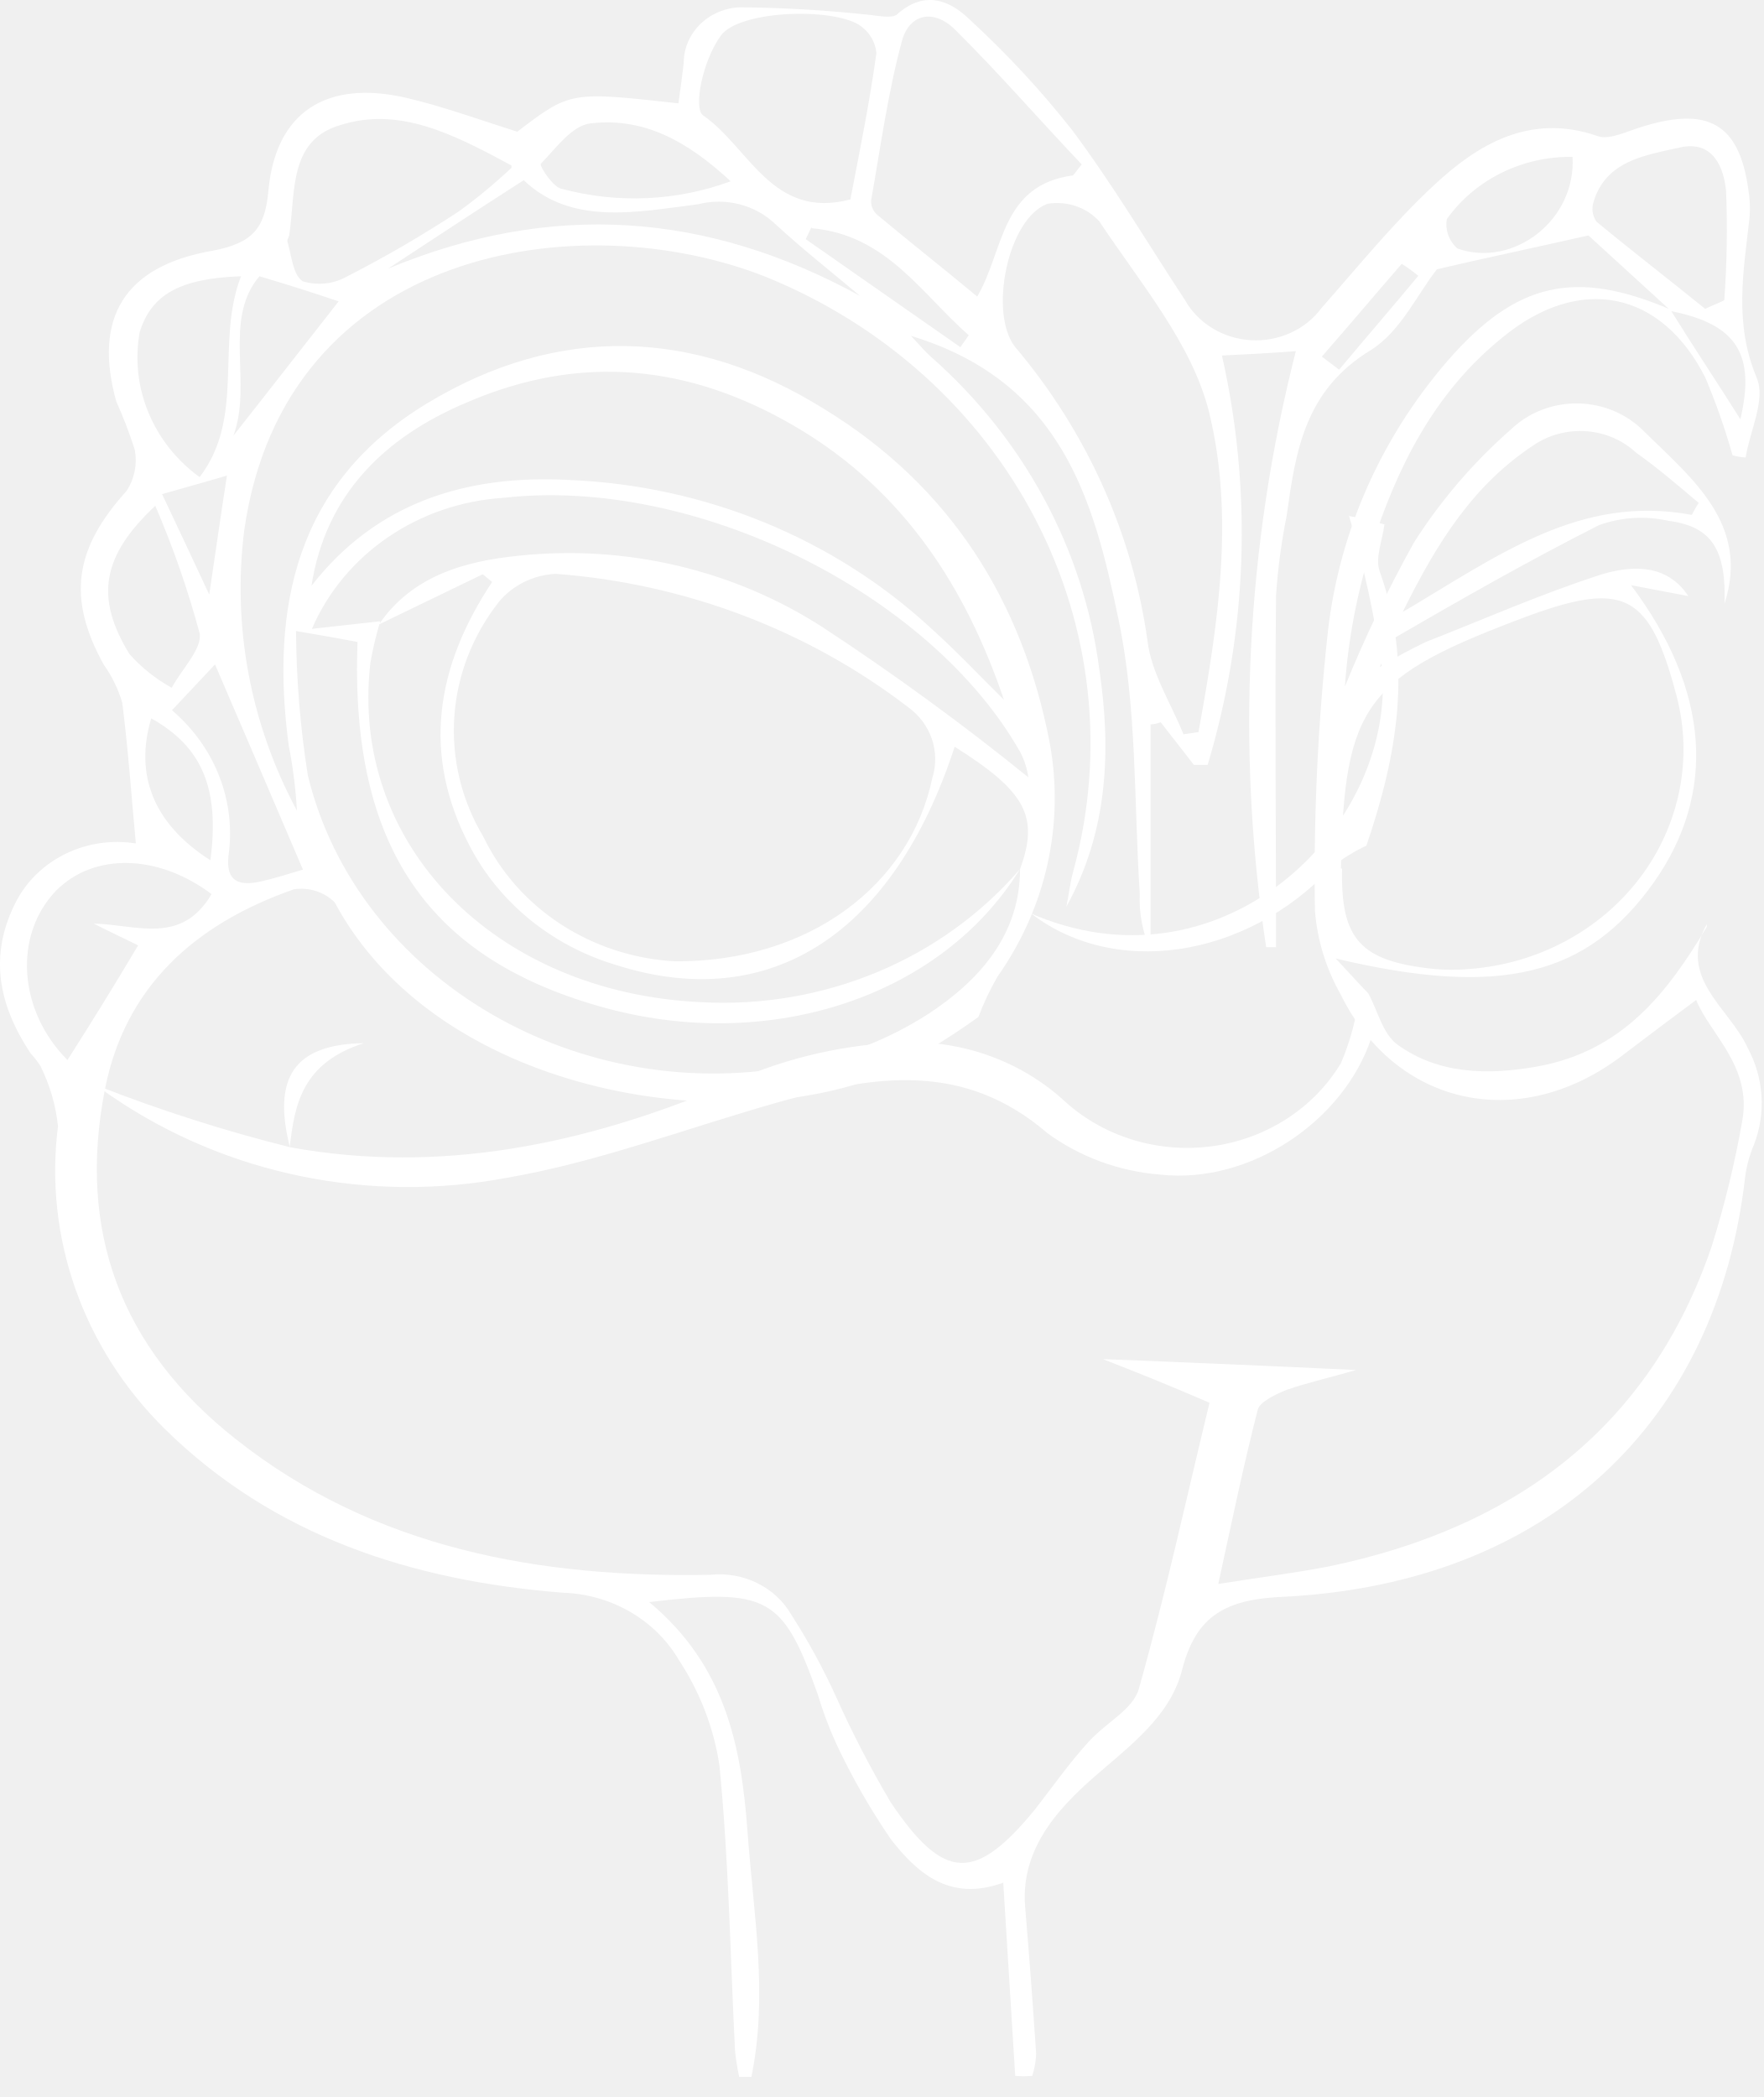
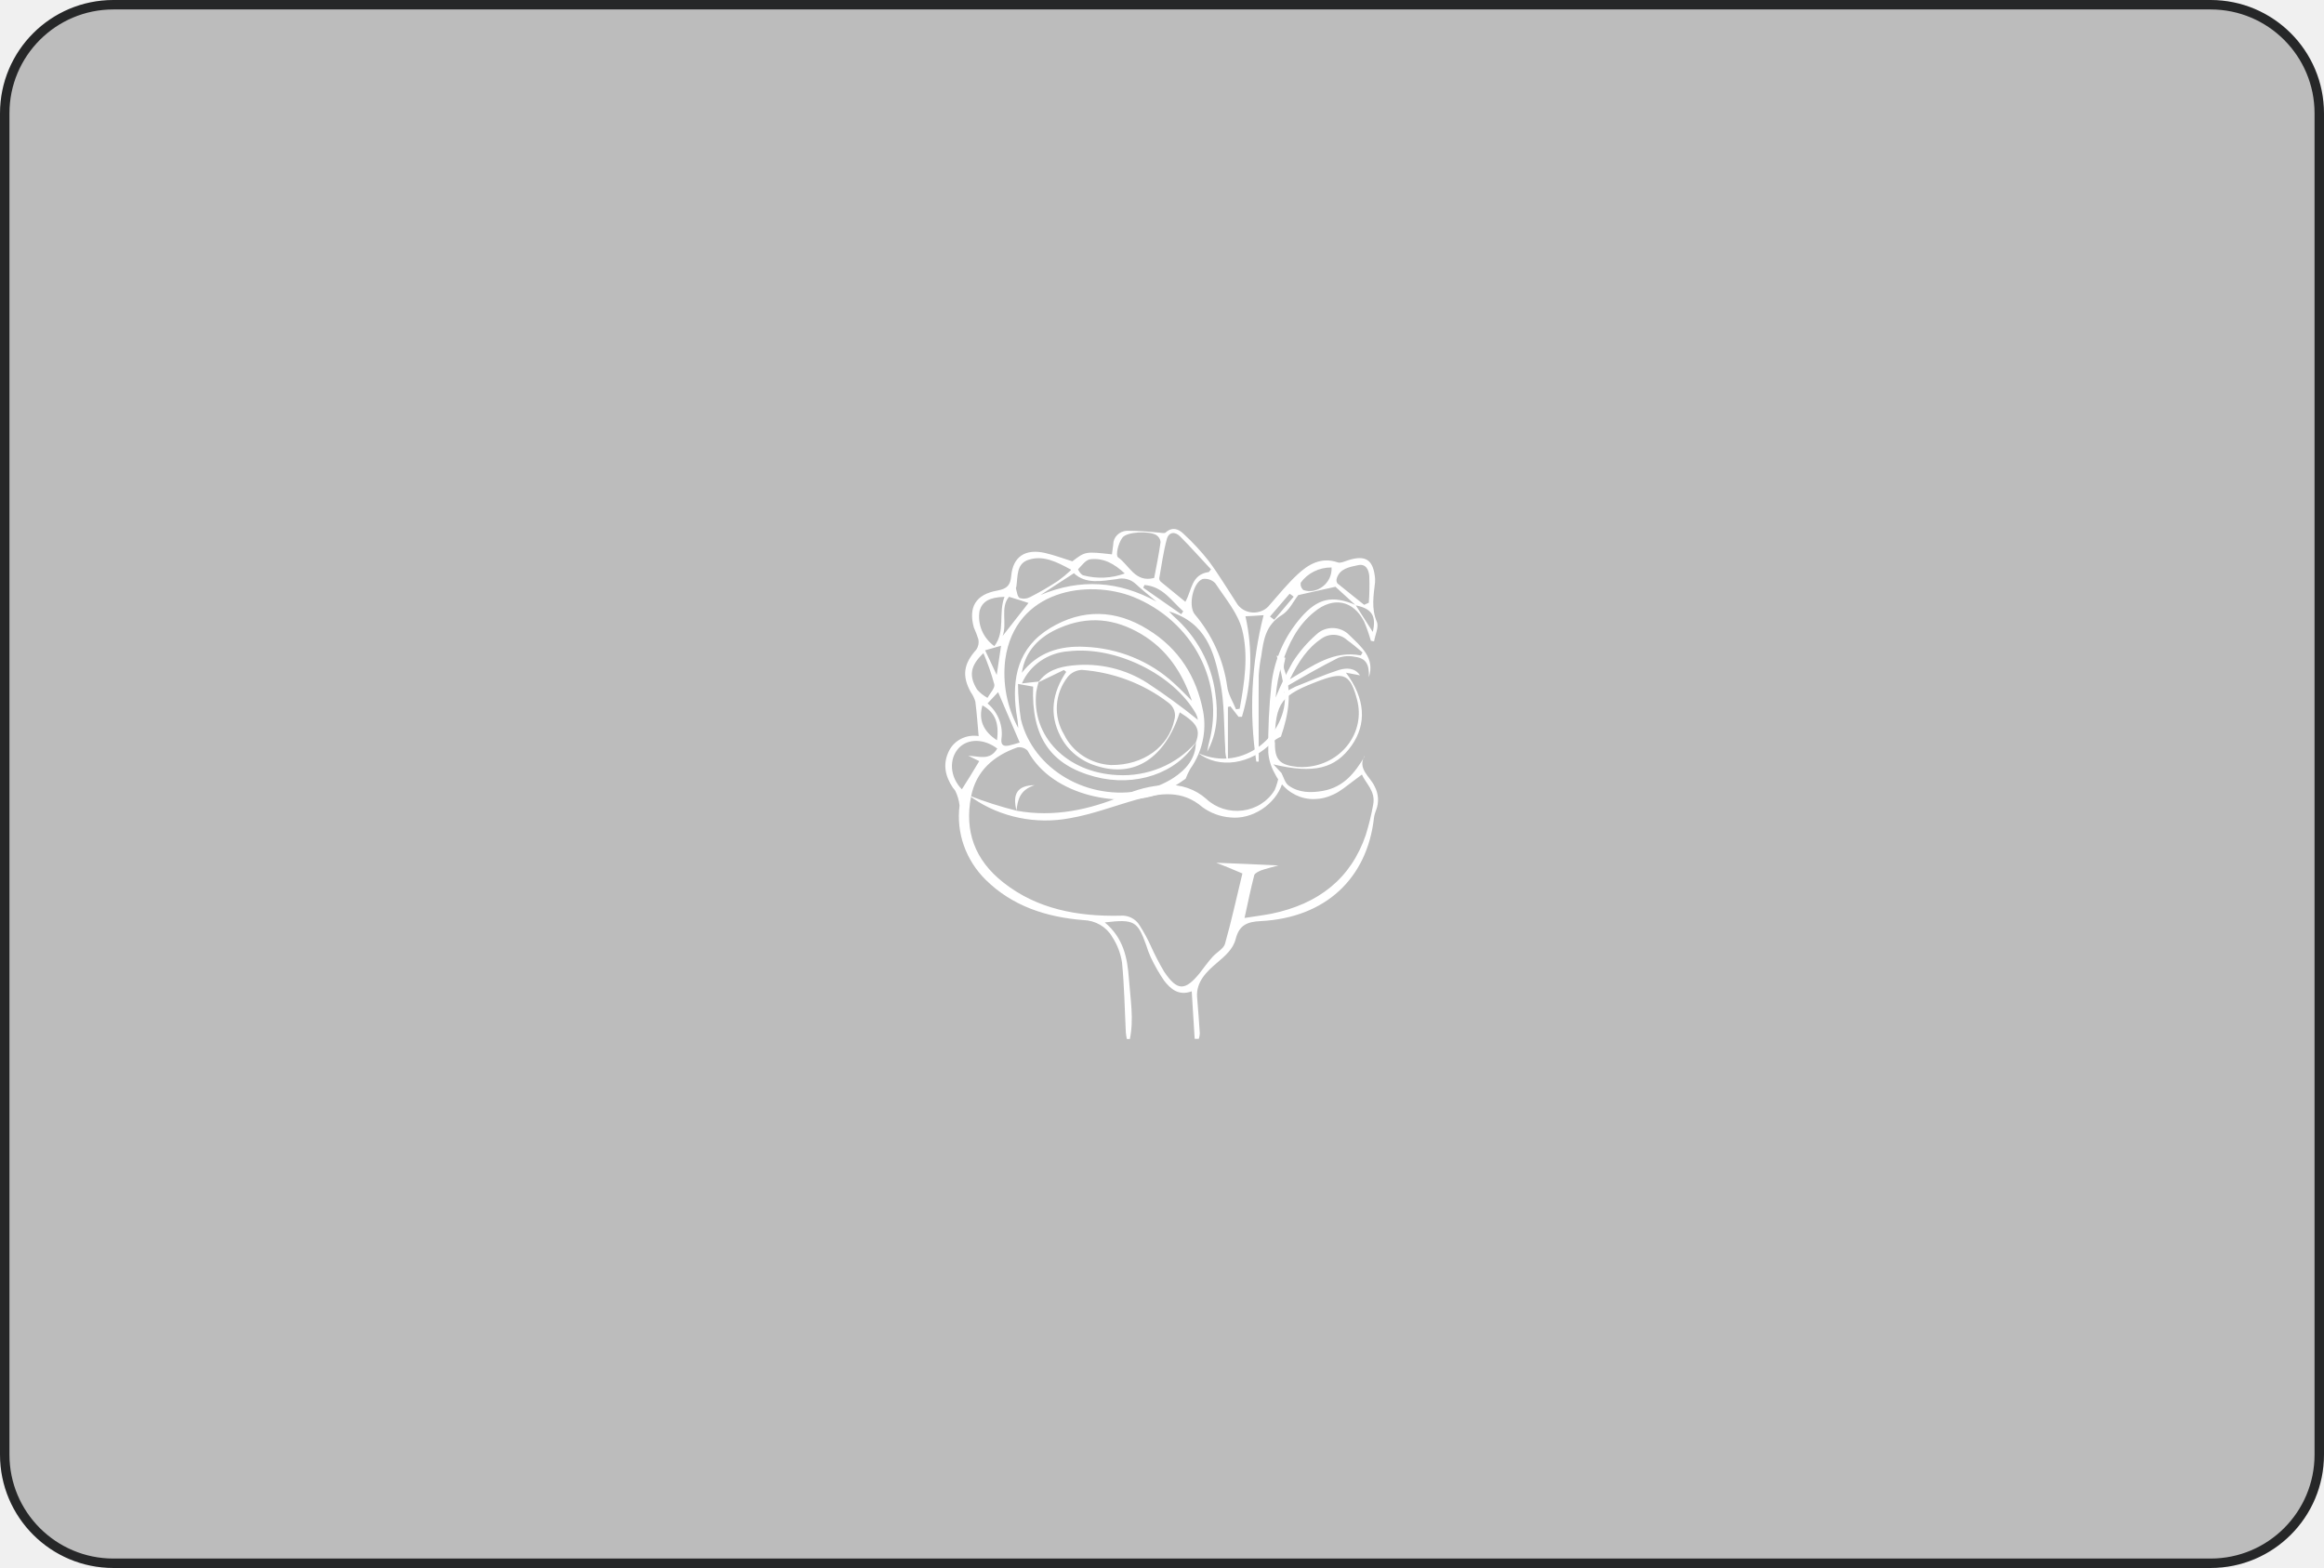
- <svg xmlns="http://www.w3.org/2000/svg" width="74" height="88" viewBox="0 0 74 88" fill="none">
-   <path d="M71.624 38.785C70.368 41.029 72.59 42.312 73.334 43.961C73.673 44.586 73.873 45.271 73.919 45.973C73.966 46.674 73.859 47.378 73.604 48.038C73.422 48.464 73.299 48.91 73.237 49.366C72.058 59.765 64.919 66.407 53.974 67.003C51.443 67.094 50.196 67.781 49.607 70.072C49.163 71.812 47.8 72.958 46.351 74.195C44.67 75.615 42.806 77.401 43.019 80.012C43.192 82.076 43.347 84.138 43.482 86.196C43.469 86.507 43.413 86.815 43.318 87.112C43.08 87.135 42.841 87.135 42.603 87.112C42.439 84.456 42.275 81.799 42.101 79.004C39.85 79.829 38.478 78.592 37.377 77.172C36.499 75.888 35.73 74.54 35.078 73.141C34.78 72.485 34.529 71.812 34.324 71.125C32.855 67.003 32.247 66.636 27.243 67.232C30.44 69.888 31.107 73.278 31.368 76.851C31.629 80.424 32.237 83.723 31.532 87.158H31.02C30.942 86.801 30.884 86.44 30.846 86.077C30.643 82.046 30.585 78.061 30.189 74.075C29.953 72.514 29.377 71.017 28.499 69.678C28.014 68.844 27.31 68.145 26.455 67.647C25.6 67.149 24.623 66.87 23.62 66.838C17.263 66.334 11.477 64.456 6.917 59.966C5.223 58.296 3.942 56.289 3.167 54.092C2.392 51.894 2.141 49.56 2.434 47.259C2.341 46.386 2.093 45.534 1.7 44.74C1.574 44.546 1.432 44.362 1.275 44.19C-0.058 42.175 -0.503 40.067 0.705 37.777C1.162 36.928 1.893 36.239 2.791 35.81C3.689 35.382 4.708 35.236 5.7 35.395C5.516 33.425 5.381 31.455 5.13 29.486C4.962 28.915 4.697 28.373 4.347 27.882C2.811 25.088 3.12 23.027 5.313 20.599C5.65 20.079 5.771 19.458 5.651 18.858C5.432 18.174 5.174 17.501 4.878 16.843C3.912 13.361 5.197 11.162 8.926 10.521C10.588 10.2 11.119 9.605 11.264 8.002C11.564 4.703 13.698 3.329 17.06 4.108C18.616 4.474 20.113 5.024 21.707 5.528C23.929 3.833 23.929 3.833 28.47 4.337C28.547 3.787 28.624 3.238 28.692 2.642C28.691 2.041 28.935 1.463 29.372 1.028C29.809 0.593 30.406 0.334 31.039 0.306C32.867 0.322 34.692 0.429 36.507 0.626C36.884 0.672 37.415 0.764 37.618 0.626C38.778 -0.427 39.85 -0.015 40.729 0.855C42.275 2.279 43.7 3.817 44.989 5.455C46.699 7.745 48.168 10.219 49.733 12.601C50.005 13.081 50.403 13.487 50.888 13.78C51.373 14.074 51.928 14.245 52.503 14.277C53.077 14.309 53.65 14.201 54.168 13.964C54.686 13.727 55.131 13.368 55.461 12.921C56.997 11.181 58.475 9.348 60.205 7.745C61.934 6.142 64.146 4.703 67.044 5.711C67.556 5.894 68.329 5.482 68.977 5.299C71.691 4.474 72.976 5.207 73.362 7.91C73.431 8.31 73.451 8.715 73.42 9.119C73.169 11.364 72.754 13.563 73.72 15.853C74.106 16.769 73.44 18.052 73.256 19.197C73.069 19.189 72.884 19.158 72.706 19.105C72.394 18.001 72.013 16.915 71.566 15.853C69.72 12.188 66.281 11.501 63.055 14.158C60.156 16.494 58.611 19.655 57.538 22.999C56.944 24.893 56.575 26.845 56.437 28.817C57.275 26.748 58.243 24.729 59.335 22.77C60.454 21.007 61.829 19.403 63.422 18.006C63.789 17.657 64.226 17.382 64.707 17.197C65.189 17.012 65.705 16.922 66.225 16.93C66.744 16.939 67.256 17.047 67.731 17.247C68.205 17.448 68.632 17.737 68.986 18.098C70.986 20.067 73.449 21.991 72.367 25.335V25.381C72.454 23.091 71.846 22.083 70.001 21.854C69.037 21.639 68.027 21.703 67.102 22.037C64.204 23.503 61.306 25.152 58.466 26.801C58.244 26.893 58.195 27.351 57.906 27.992C58.528 27.607 59.173 27.255 59.838 26.939C62.291 25.977 64.668 24.923 67.228 24.099C68.465 23.732 69.943 23.64 70.851 25.015L68.445 24.557C71.778 29 72.02 33.306 69.411 37.017C66.619 40.956 62.987 41.872 56.051 40.223C56.659 40.864 57.017 41.277 57.422 41.689C57.819 42.422 58.021 43.384 58.649 43.842C60.369 45.079 62.417 45.125 64.494 44.758C68.097 44.117 69.981 41.643 71.624 38.895M15.959 26.068C15.784 26.64 15.645 27.221 15.544 27.809C14.655 35.413 20.732 41.643 29.397 42.055C31.939 42.198 34.481 41.766 36.812 40.795C39.144 39.823 41.198 38.34 42.806 36.467C39.541 41.781 32.431 44.163 25.523 42.33C17.988 40.315 14.684 35.551 15.003 26.939C14.268 26.801 13.525 26.664 12.423 26.481C12.435 28.505 12.6 30.526 12.916 32.527C14.983 41.093 24.364 46.59 33.696 44.666C35.572 44.292 37.353 43.576 38.942 42.559C41.115 41.139 42.806 39.215 42.806 36.467C43.617 34.268 43.047 33.214 40.062 31.336C37.512 39.169 32.334 42.559 25.861 40.498C24.525 40.1 23.288 39.448 22.227 38.582C21.166 37.715 20.302 36.653 19.688 35.459C17.708 31.657 18.278 27.992 20.654 24.419C20.519 24.328 20.384 24.19 20.258 24.099L15.901 26.206C17.273 24.19 19.456 23.549 21.775 23.32C26.279 22.845 30.814 23.918 34.556 26.343C37.531 28.297 40.401 30.391 43.154 32.619C43.102 32.253 42.987 31.897 42.816 31.565C39.029 24.877 29.146 19.976 21.118 20.892C19.371 21.004 17.693 21.578 16.274 22.55C14.854 23.522 13.751 24.852 13.09 26.389L15.988 26.068M70.136 13.059C71.102 14.616 72.145 16.174 73.034 17.594C73.672 14.891 72.899 13.608 70.136 13.059L66.658 9.88C64.233 10.429 62.253 10.842 60.301 11.3C59.471 12.353 58.775 13.911 57.529 14.69C54.737 16.384 54.37 18.95 53.993 21.652C53.771 22.757 53.622 23.874 53.548 24.996C53.5 29.898 53.548 34.799 53.548 39.747H53.133C51.87 31.41 52.293 22.922 54.379 14.735C53.191 14.827 52.235 14.873 51.278 14.919C52.562 20.605 52.356 26.503 50.679 32.097H50.1L48.709 30.31C48.573 30.361 48.429 30.392 48.283 30.402V39.884C47.947 39.132 47.792 38.318 47.83 37.502C47.578 33.608 47.723 29.669 46.921 25.913C45.907 21.057 44.584 16.018 38.227 14.094C38.662 14.552 38.845 14.781 39.058 14.964C42.968 18.406 45.472 23.045 46.129 28.066C46.641 31.501 46.496 34.891 44.748 38.052C44.854 37.548 44.912 36.998 45.057 36.494C46.391 31.569 45.822 26.353 43.453 21.79C41.084 17.228 37.071 13.62 32.141 11.62C24.412 8.551 11.95 10.338 10.25 22.248C9.74 26.293 10.51 30.391 12.462 34.021C12.408 33.098 12.292 32.18 12.114 31.272C11.351 25.5 12.394 20.278 17.911 16.934C23.427 13.59 29.155 13.773 34.585 17.163C39.908 20.416 42.922 25.271 44.052 31.18C44.678 34.594 43.893 38.105 41.859 40.983C41.546 41.528 41.278 42.095 41.057 42.678C39.79 43.591 38.446 44.403 37.039 45.106C30.353 47.809 18.316 45.839 14.046 37.868C13.83 37.652 13.561 37.488 13.263 37.393C12.965 37.297 12.647 37.272 12.336 37.319C8.134 38.785 5.246 41.442 4.405 45.702C3.246 51.611 5.023 56.558 9.912 60.406C15.708 64.987 22.644 66.224 29.822 66.086C30.496 66.016 31.178 66.137 31.779 66.434C32.381 66.731 32.877 67.19 33.203 67.754C33.912 68.856 34.538 70.004 35.078 71.189C35.758 72.709 36.526 74.192 37.377 75.633C39.628 78.977 40.941 78.977 43.453 75.908C44.197 74.946 44.873 73.984 45.666 73.113C46.458 72.243 47.549 71.739 47.791 70.869C48.931 66.838 49.81 62.761 50.757 58.867C48.96 58.088 47.685 57.584 46.284 57.035C49.82 57.172 53.046 57.31 56.91 57.493C55.626 57.859 54.804 58.042 54.012 58.317C53.548 58.501 52.882 58.821 52.785 59.142C52.186 61.478 51.703 63.814 51.124 66.471C52.853 66.196 54.321 66.013 55.751 65.738C63.721 64.089 69.276 59.783 71.826 52.316C72.369 50.587 72.798 48.828 73.111 47.048C73.536 44.758 71.749 43.384 71.179 41.964C70.068 42.788 69.034 43.567 68.01 44.346C63.731 47.552 58.562 46.407 56.263 41.735C55.644 40.645 55.276 39.443 55.181 38.208C55.118 34.276 55.301 30.345 55.732 26.435C56.217 22.301 57.951 18.387 60.726 15.166C63.625 11.822 66.117 11.272 70.155 13.013M28.286 40.342C33.957 40.388 38.188 37.136 39.125 32.646C39.294 32.11 39.287 31.538 39.104 31.006C38.921 30.474 38.571 30.007 38.101 29.669C33.879 26.433 28.723 24.484 23.311 24.08C22.846 24.105 22.393 24.224 21.981 24.43C21.57 24.635 21.209 24.922 20.925 25.271C19.823 26.677 19.176 28.357 19.063 30.106C18.949 31.855 19.375 33.597 20.287 35.12C20.999 36.598 22.121 37.865 23.533 38.785C24.946 39.705 26.595 40.243 28.305 40.342M56.321 36.449C56.254 39.426 57.084 40.342 60.185 40.663C60.677 40.709 61.172 40.709 61.663 40.663C63.075 40.558 64.446 40.162 65.68 39.503C66.915 38.844 67.983 37.938 68.811 36.849C69.638 35.758 70.205 34.511 70.472 33.191C70.74 31.872 70.701 30.514 70.358 29.211C69.247 24.996 68.233 24.355 64.204 25.821C57.316 28.386 56.398 29.486 56.273 36.449M42.139 29.394C40.545 24.676 37.937 20.599 33.445 17.942C28.953 15.285 24.364 14.827 19.591 16.888C16.104 18.354 13.66 20.782 13.071 24.584C15.776 21.103 19.543 19.912 23.861 20.141C29.57 20.369 34.988 22.587 39.077 26.371C40.149 27.333 41.135 28.386 42.159 29.394M49.665 30.814L50.293 30.723C51.114 26.233 51.819 21.652 50.728 17.255C50.013 14.415 47.83 11.85 46.129 9.284C45.865 8.996 45.527 8.778 45.148 8.649C44.769 8.521 44.362 8.487 43.965 8.551C42.294 9.147 41.483 13.132 42.593 14.552C45.606 18.115 47.531 22.393 48.158 26.92C48.322 28.249 49.124 29.486 49.665 30.814ZM45.028 7.36C45.154 7.223 45.269 7.04 45.395 6.902C43.656 5.07 41.946 3.1 40.149 1.314C39.289 0.397 38.217 0.489 37.86 1.68C37.261 3.879 36.952 6.169 36.556 8.414C36.55 8.524 36.569 8.635 36.613 8.738C36.656 8.84 36.722 8.933 36.807 9.009C38.178 10.155 39.579 11.254 41.009 12.445C42.139 10.521 41.975 7.773 45.028 7.36ZM35.686 8.368C36.063 6.398 36.488 4.337 36.778 2.23C36.757 1.992 36.681 1.761 36.553 1.555C36.426 1.349 36.252 1.172 36.044 1.039C34.836 0.306 31.01 0.443 30.247 1.497C29.484 2.55 29.088 4.538 29.503 4.841C31.435 6.169 32.401 9.238 35.686 8.368ZM21.466 6.948C18.944 5.574 16.713 4.474 14.268 5.253C12.114 5.894 12.404 8.047 12.143 9.834C12.143 9.926 12.027 10.063 12.066 10.155C12.24 10.75 12.288 11.529 12.704 11.804C13.004 11.896 13.322 11.927 13.637 11.896C13.951 11.864 14.255 11.77 14.529 11.62C16.157 10.789 17.734 9.871 19.253 8.872C20.032 8.307 20.771 7.695 21.466 7.04M70.996 21.607C71.082 21.433 71.179 21.265 71.285 21.103C70.416 20.37 69.566 19.637 68.658 18.996C68.096 18.473 67.359 18.155 66.575 18.096C65.79 18.038 65.01 18.243 64.368 18.675C61.866 20.324 60.359 22.66 58.862 25.684C62.89 23.302 66.31 20.736 70.996 21.607ZM8.878 37.52C6.617 35.825 3.932 35.78 2.347 37.383C0.55 39.261 0.773 42.422 2.83 44.483C3.796 42.972 4.762 41.414 5.796 39.673C5.159 39.353 4.55 39.078 3.932 38.757C5.738 38.803 7.612 39.673 8.878 37.52ZM71.546 12.967C71.817 12.83 72.087 12.738 72.358 12.601C72.47 11.076 72.496 9.547 72.435 8.02C72.348 7.104 71.933 5.867 70.503 6.188C69.073 6.508 67.382 6.737 66.871 8.478C66.826 8.616 66.815 8.761 66.836 8.904C66.858 9.046 66.913 9.182 66.996 9.303C68.493 10.539 70.039 11.73 71.566 12.967M10.114 11.593C7.525 11.685 6.356 12.372 5.864 13.929C5.658 15.065 5.783 16.233 6.226 17.307C6.668 18.381 7.412 19.319 8.376 20.022C10.308 17.502 9.032 14.387 10.114 11.593ZM36.092 12.418C34.894 11.41 33.667 10.448 32.527 9.394C32.113 9 31.597 8.717 31.03 8.572C30.464 8.427 29.867 8.426 29.3 8.57C26.769 8.89 23.987 9.486 21.978 7.562C20.046 8.799 18.171 10.036 16.288 11.272C23.118 8.432 29.658 8.89 36.092 12.418ZM6.53 21.213C4.25 23.347 3.99 25.088 5.429 27.443C5.931 28.01 6.532 28.49 7.207 28.863C7.622 28.084 8.501 27.214 8.376 26.572C7.885 24.747 7.262 22.956 6.511 21.213M30.663 7.608C28.885 5.959 27.049 4.905 24.77 5.18C23.997 5.271 23.32 6.233 22.693 6.875C22.635 6.966 23.214 7.882 23.591 7.928C25.922 8.552 28.404 8.439 30.663 7.608ZM12.713 36.494C11.428 33.471 10.201 30.631 9.023 27.882L7.216 29.806C8.112 30.567 8.796 31.524 9.209 32.595C9.622 33.665 9.75 34.816 9.583 35.945C9.487 36.998 10.027 37.181 10.916 36.998C11.515 36.861 12.095 36.678 12.713 36.494ZM65.962 6.582C64.929 6.572 63.909 6.806 62.993 7.261C62.078 7.717 61.296 8.38 60.717 9.193C60.678 9.418 60.698 9.648 60.775 9.864C60.853 10.08 60.985 10.274 61.161 10.429C63.509 11.254 66.146 9.238 65.991 6.582M9.796 18.281C11.351 16.311 12.916 14.296 14.211 12.646C13.399 12.372 12.278 12.005 10.887 11.593C9.332 13.425 10.607 16.082 9.796 18.281ZM8.83 36.1C9.226 33.077 8.472 31.336 6.347 30.145C5.632 32.527 6.453 34.589 8.83 36.1ZM34.053 9.532L33.812 10.036L40.304 14.57C40.42 14.387 40.536 14.25 40.652 14.067C38.662 12.326 37.203 9.852 34.063 9.577M8.781 24.951C9.081 22.935 9.313 21.286 9.525 19.957C8.762 20.187 7.912 20.416 6.801 20.736C7.39 21.973 7.989 23.256 8.781 24.951ZM55.471 14.964L56.196 15.514C57.306 14.186 58.417 12.903 59.519 11.575C59.299 11.392 59.066 11.224 58.823 11.071C57.712 12.353 56.592 13.682 55.471 14.964Z" fill="white" />
-   <path d="M58.095 22.018C58.018 22.66 57.69 23.438 57.902 23.988C59.303 27.927 58.636 31.684 57.342 35.486C56.814 35.733 56.321 36.041 55.873 36.402C52.27 40.25 46.676 41.075 43.141 38.234V38.28C51.13 41.853 58.52 34.844 58.008 28.111C57.701 25.913 57.23 23.74 56.598 21.606V21.652C57.11 21.743 57.622 21.881 58.134 22.018" fill="white" />
-   <path d="M56.994 42.1C57.226 42.65 57.67 43.2 57.544 43.566C56.385 47.047 52.463 49.704 48.686 49.292C46.964 49.155 45.321 48.551 43.952 47.551C40.445 44.528 36.687 45.123 32.775 46.223C28.862 47.322 25.114 48.77 21.25 49.429C18.399 49.965 15.464 49.94 12.624 49.357C9.785 48.774 7.101 47.645 4.74 46.04C4.525 45.905 4.325 45.752 4.141 45.581C6.76 46.606 9.448 47.463 12.188 48.147C18.496 49.292 24.553 48.009 30.34 45.581C32.617 44.496 35.108 43.872 37.653 43.749C38.92 43.675 40.189 43.848 41.382 44.258C42.575 44.668 43.667 45.305 44.59 46.131C45.399 46.892 46.382 47.465 47.463 47.808C48.544 48.151 49.693 48.253 50.822 48.107C51.952 47.961 53.03 47.57 53.974 46.965C54.919 46.361 55.704 45.558 56.269 44.62C56.615 43.81 56.859 42.964 56.994 42.1Z" fill="white" />
-   <path d="M12.161 48.128C11.437 45.242 12.325 43.822 15.262 43.777C12.712 44.601 12.364 46.296 12.161 48.128Z" fill="white" />
+ <svg xmlns="http://www.w3.org/2000/svg" width="246" height="166" viewBox="0 0 246 166" fill="none">
+   <rect x="-0.5" y="0.5" width="245" height="165" rx="11.5" transform="matrix(-1 0 0 1 245 0)" fill="#202020" fill-opacity="0.25" />
+   <path d="M144.438 80.03C143.66 81.42 145.037 82.215 145.498 83.237C145.708 83.624 145.832 84.048 145.861 84.483C145.89 84.918 145.823 85.353 145.665 85.763C145.553 86.026 145.476 86.303 145.438 86.586C144.708 93.028 140.284 97.143 133.503 97.512C131.935 97.569 131.163 97.995 130.798 99.414C130.522 100.492 129.678 101.202 128.781 101.968C127.739 102.848 126.584 103.955 126.716 105.573C126.823 106.852 126.919 108.129 127.003 109.404C126.995 109.597 126.96 109.787 126.901 109.972C126.754 109.986 126.606 109.986 126.458 109.972C126.357 108.326 126.255 106.679 126.147 104.948C124.752 105.459 123.903 104.693 123.22 103.813C122.676 103.017 122.2 102.182 121.796 101.315C121.612 100.909 121.456 100.492 121.329 100.067C120.419 97.512 120.042 97.285 116.942 97.654C118.923 99.3 119.336 101.401 119.497 103.614C119.659 105.828 120.036 107.871 119.599 110H119.282C119.234 109.779 119.198 109.555 119.174 109.33C119.048 106.833 119.013 104.364 118.767 101.894C118.621 100.927 118.264 99.999 117.72 99.17C117.42 98.653 116.983 98.22 116.453 97.911C115.924 97.603 115.318 97.43 114.697 97.41C110.759 97.098 107.173 95.934 104.348 93.153C103.299 92.118 102.505 90.875 102.025 89.513C101.545 88.151 101.39 86.706 101.571 85.28C101.513 84.739 101.359 84.212 101.116 83.719C101.038 83.599 100.95 83.485 100.853 83.379C100.027 82.13 99.752 80.824 100.5 79.405C100.783 78.879 101.236 78.452 101.792 78.187C102.349 77.921 102.98 77.831 103.594 77.929C103.481 76.709 103.397 75.489 103.241 74.268C103.137 73.915 102.973 73.579 102.756 73.275C101.805 71.544 101.996 70.266 103.355 68.762C103.564 68.44 103.638 68.055 103.564 67.684C103.429 67.26 103.269 66.843 103.085 66.435C102.487 64.278 103.283 62.916 105.593 62.518C106.623 62.32 106.952 61.951 107.042 60.958C107.227 58.914 108.55 58.063 110.633 58.545C111.597 58.772 112.524 59.113 113.512 59.425C114.889 58.375 114.889 58.375 117.702 58.687C117.75 58.346 117.797 58.006 117.839 57.637C117.839 57.264 117.99 56.906 118.261 56.637C118.532 56.367 118.902 56.207 119.294 56.19C120.426 56.199 121.557 56.266 122.682 56.388C122.915 56.416 123.244 56.473 123.37 56.388C124.088 55.735 124.752 55.991 125.297 56.53C126.255 57.412 127.138 58.365 127.937 59.38C128.996 60.798 129.906 62.331 130.875 63.807C131.044 64.105 131.291 64.356 131.591 64.538C131.892 64.72 132.236 64.826 132.592 64.845C132.947 64.865 133.303 64.799 133.623 64.652C133.944 64.505 134.22 64.282 134.425 64.006C135.376 62.927 136.292 61.792 137.364 60.798C138.435 59.805 139.806 58.914 141.601 59.538C141.918 59.652 142.397 59.397 142.798 59.283C144.48 58.772 145.276 59.226 145.516 60.901C145.558 61.148 145.57 61.4 145.552 61.65C145.396 63.041 145.139 64.403 145.737 65.822C145.977 66.39 145.564 67.184 145.45 67.894C145.334 67.889 145.219 67.87 145.109 67.837C144.916 67.153 144.68 66.48 144.402 65.822C143.259 63.551 141.128 63.126 139.129 64.772C137.334 66.219 136.376 68.178 135.712 70.249C135.344 71.423 135.115 72.632 135.029 73.854C135.548 72.572 136.148 71.321 136.825 70.108C137.518 69.015 138.37 68.022 139.357 67.156C139.584 66.94 139.855 66.769 140.153 66.655C140.452 66.54 140.771 66.484 141.093 66.489C141.415 66.495 141.732 66.561 142.026 66.686C142.32 66.81 142.585 66.989 142.804 67.213C144.043 68.433 145.57 69.625 144.899 71.697V71.725C144.953 70.306 144.576 69.682 143.433 69.54C142.836 69.406 142.21 69.446 141.637 69.653C139.842 70.562 138.046 71.583 136.286 72.605C136.149 72.662 136.119 72.946 135.939 73.343C136.325 73.104 136.724 72.886 137.136 72.69C138.656 72.094 140.129 71.442 141.715 70.931C142.481 70.704 143.397 70.647 143.959 71.498L142.469 71.214C144.534 73.967 144.684 76.635 143.068 78.934C141.338 81.375 139.087 81.942 134.79 80.921C135.167 81.318 135.388 81.573 135.64 81.829C135.885 82.283 136.011 82.879 136.4 83.163C137.465 83.929 138.734 83.957 140.021 83.731C142.254 83.333 143.421 81.801 144.438 80.098M109.951 72.151C109.842 72.505 109.756 72.865 109.693 73.23C109.143 77.941 112.907 81.801 118.276 82.056C119.851 82.145 121.426 81.877 122.87 81.275C124.315 80.673 125.588 79.754 126.584 78.594C124.561 81.886 120.156 83.362 115.876 82.226C111.208 80.978 109.161 78.026 109.358 72.69C108.903 72.605 108.442 72.52 107.76 72.406C107.767 73.66 107.869 74.912 108.065 76.153C109.346 81.46 115.158 84.866 120.94 83.674C122.102 83.442 123.206 82.998 124.19 82.368C125.537 81.488 126.584 80.296 126.584 78.594C127.087 77.231 126.734 76.578 124.884 75.415C123.304 80.268 120.096 82.368 116.086 81.091C115.258 80.845 114.492 80.441 113.834 79.904C113.176 79.367 112.641 78.709 112.261 77.969C111.034 75.614 111.387 73.343 112.86 71.129C112.776 71.073 112.692 70.987 112.614 70.931L109.915 72.236C110.765 70.987 112.117 70.59 113.554 70.448C116.345 70.154 119.154 70.819 121.472 72.321C123.316 73.531 125.094 74.829 126.799 76.21C126.767 75.983 126.696 75.762 126.59 75.557C124.244 71.413 118.121 68.376 113.147 68.944C112.065 69.013 111.025 69.369 110.146 69.971C109.266 70.573 108.583 71.397 108.173 72.35L109.969 72.151M143.517 64.091C144.115 65.056 144.761 66.021 145.312 66.9C145.707 65.226 145.228 64.431 143.517 64.091L141.362 62.121C139.859 62.462 138.632 62.717 137.423 63.001C136.909 63.654 136.478 64.619 135.706 65.101C133.976 66.151 133.748 67.741 133.515 69.415C133.377 70.1 133.285 70.791 133.24 71.487C133.21 74.524 133.24 77.56 133.24 80.626H132.982C132.2 75.461 132.462 70.201 133.754 65.129C133.018 65.186 132.426 65.215 131.833 65.243C132.629 68.766 132.501 72.42 131.462 75.886H131.103L130.241 74.779C130.157 74.811 130.068 74.83 129.978 74.836V80.711C129.769 80.245 129.673 79.741 129.696 79.235C129.541 76.823 129.631 74.382 129.134 72.055C128.505 69.046 127.685 65.924 123.747 64.732C124.016 65.016 124.13 65.158 124.262 65.271C126.684 67.403 128.236 70.278 128.643 73.388C128.96 75.517 128.87 77.617 127.787 79.576C127.853 79.263 127.889 78.923 127.979 78.611C128.805 75.559 128.453 72.327 126.985 69.501C125.517 66.674 123.031 64.439 119.976 63.2C115.188 61.298 107.467 62.405 106.413 69.784C106.098 72.29 106.575 74.829 107.784 77.078C107.751 76.507 107.679 75.938 107.569 75.375C107.096 71.799 107.742 68.564 111.16 66.492C114.577 64.42 118.127 64.534 121.49 66.634C124.788 68.649 126.656 71.657 127.356 75.318C127.744 77.433 127.257 79.609 125.997 81.392C125.803 81.729 125.637 82.08 125.501 82.442C124.715 83.007 123.883 83.51 123.011 83.946C118.869 85.621 111.411 84.4 108.766 79.462C108.632 79.328 108.465 79.226 108.28 79.167C108.096 79.108 107.899 79.092 107.706 79.121C105.103 80.03 103.313 81.676 102.792 84.315C102.074 87.976 103.175 91.041 106.204 93.425C109.795 96.264 114.093 97.03 118.54 96.945C118.957 96.901 119.379 96.976 119.752 97.16C120.125 97.344 120.432 97.628 120.635 97.978C121.073 98.661 121.461 99.372 121.796 100.106C122.217 101.048 122.693 101.967 123.22 102.859C124.615 104.931 125.429 104.931 126.985 103.03C127.446 102.434 127.865 101.838 128.356 101.298C128.846 100.759 129.523 100.447 129.672 99.908C130.379 97.41 130.923 94.884 131.51 92.472C130.397 91.989 129.607 91.677 128.739 91.337C130.929 91.422 132.928 91.507 135.323 91.62C134.527 91.847 134.018 91.961 133.527 92.131C133.24 92.245 132.827 92.444 132.767 92.642C132.396 94.09 132.096 95.537 131.737 97.183C132.809 97.013 133.719 96.899 134.604 96.729C139.542 95.707 142.984 93.04 144.564 88.413C144.9 87.342 145.166 86.252 145.36 85.15C145.623 83.731 144.516 82.879 144.163 81.999C143.475 82.51 142.834 82.993 142.2 83.475C139.548 85.462 136.346 84.752 134.922 81.857C134.538 81.182 134.31 80.437 134.251 79.672C134.212 77.236 134.326 74.801 134.592 72.378C134.893 69.817 135.967 67.392 137.687 65.396C139.482 63.325 141.027 62.984 143.529 64.062M117.588 80.995C121.101 81.023 123.723 79.008 124.304 76.227C124.408 75.894 124.404 75.54 124.291 75.21C124.177 74.88 123.96 74.591 123.669 74.382C121.053 72.377 117.859 71.17 114.506 70.919C114.218 70.935 113.937 71.008 113.682 71.136C113.427 71.263 113.203 71.441 113.027 71.657C112.344 72.528 111.944 73.569 111.873 74.653C111.803 75.736 112.067 76.815 112.632 77.759C113.073 78.675 113.768 79.46 114.643 80.03C115.518 80.6 116.54 80.933 117.6 80.995M134.957 78.582C134.916 80.427 135.43 80.995 137.352 81.193C137.656 81.222 137.963 81.222 138.267 81.193C139.142 81.128 139.992 80.883 140.756 80.475C141.521 80.067 142.183 79.505 142.695 78.83C143.208 78.155 143.56 77.382 143.725 76.564C143.891 75.747 143.866 74.905 143.654 74.098C142.966 71.487 142.337 71.09 139.842 71.998C135.574 73.587 135.005 74.268 134.928 78.582M126.171 74.212C125.183 71.288 123.567 68.762 120.784 67.116C118.001 65.47 115.158 65.186 112.201 66.463C110.04 67.372 108.526 68.876 108.161 71.231C109.837 69.075 112.171 68.337 114.847 68.478C118.383 68.62 121.74 69.994 124.274 72.338C124.938 72.934 125.549 73.587 126.183 74.212M130.834 75.091L131.223 75.034C131.731 72.253 132.168 69.415 131.492 66.691C131.049 64.931 129.696 63.342 128.643 61.752C128.479 61.574 128.27 61.438 128.035 61.359C127.8 61.279 127.548 61.258 127.302 61.298C126.267 61.667 125.764 64.136 126.452 65.016C128.319 67.223 129.511 69.874 129.9 72.679C130.002 73.502 130.498 74.268 130.834 75.091ZM127.961 60.56C128.038 60.475 128.11 60.361 128.188 60.276C127.111 59.141 126.051 57.921 124.938 56.814C124.405 56.246 123.741 56.303 123.519 57.041C123.148 58.403 122.957 59.822 122.711 61.213C122.708 61.281 122.72 61.35 122.747 61.413C122.774 61.477 122.815 61.535 122.867 61.582C123.717 62.291 124.585 62.972 125.471 63.71C126.171 62.518 126.069 60.816 127.961 60.56ZM122.173 61.184C122.406 59.964 122.67 58.687 122.849 57.382C122.836 57.234 122.789 57.091 122.71 56.963C122.631 56.836 122.523 56.726 122.394 56.644C121.646 56.19 119.276 56.275 118.803 56.927C118.33 57.58 118.085 58.812 118.342 58.999C119.539 59.822 120.138 61.724 122.173 61.184ZM113.362 60.305C111.8 59.453 110.418 58.772 108.903 59.255C107.569 59.652 107.748 60.986 107.586 62.093C107.586 62.15 107.515 62.235 107.539 62.291C107.646 62.66 107.676 63.143 107.934 63.313C108.12 63.37 108.317 63.39 108.512 63.37C108.707 63.351 108.895 63.292 109.065 63.2C110.073 62.684 111.051 62.116 111.992 61.497C112.474 61.147 112.932 60.768 113.362 60.361M144.049 69.387C144.103 69.279 144.163 69.175 144.229 69.075C143.69 68.62 143.163 68.166 142.601 67.769C142.253 67.445 141.796 67.248 141.31 67.212C140.824 67.176 140.34 67.302 139.943 67.57C138.393 68.592 137.459 70.039 136.532 71.913C139.028 70.437 141.146 68.847 144.049 69.387ZM105.563 79.246C104.163 78.196 102.499 78.168 101.517 79.161C100.404 80.325 100.542 82.283 101.817 83.56C102.415 82.624 103.014 81.659 103.654 80.58C103.259 80.382 102.882 80.211 102.499 80.013C103.618 80.041 104.779 80.58 105.563 79.246ZM144.39 64.034C144.558 63.949 144.726 63.892 144.893 63.807C144.963 62.862 144.979 61.915 144.941 60.969C144.887 60.401 144.63 59.635 143.744 59.834C142.858 60.032 141.811 60.174 141.493 61.253C141.466 61.338 141.459 61.428 141.472 61.516C141.486 61.605 141.52 61.689 141.571 61.764C142.499 62.53 143.457 63.268 144.402 64.034M106.33 63.183C104.725 63.239 104.001 63.665 103.696 64.63C103.568 65.334 103.646 66.058 103.92 66.723C104.194 67.388 104.655 67.969 105.252 68.405C106.449 66.844 105.659 64.914 106.33 63.183ZM122.424 63.693C121.682 63.069 120.922 62.473 120.216 61.82C119.959 61.576 119.639 61.401 119.288 61.311C118.937 61.221 118.568 61.221 118.216 61.309C116.648 61.508 114.925 61.877 113.68 60.685C112.482 61.451 111.321 62.218 110.154 62.984C114.386 61.224 118.438 61.508 122.424 63.693ZM104.109 69.143C102.696 70.465 102.535 71.544 103.427 73.002C103.737 73.354 104.11 73.651 104.528 73.882C104.785 73.4 105.33 72.861 105.252 72.463C104.948 71.332 104.562 70.223 104.097 69.143M119.06 60.713C117.959 59.692 116.822 59.039 115.409 59.209C114.93 59.266 114.512 59.862 114.122 60.259C114.087 60.316 114.446 60.884 114.679 60.912C116.124 61.298 117.661 61.228 119.06 60.713ZM107.94 78.611C107.144 76.737 106.383 74.978 105.653 73.275L104.534 74.467C105.089 74.938 105.513 75.531 105.768 76.195C106.024 76.858 106.104 77.571 106 78.27C105.94 78.923 106.276 79.036 106.826 78.923C107.197 78.838 107.557 78.724 107.94 78.611ZM140.931 60.078C140.29 60.072 139.658 60.217 139.091 60.499C138.524 60.781 138.04 61.192 137.681 61.695C137.657 61.835 137.669 61.978 137.717 62.111C137.765 62.245 137.847 62.365 137.956 62.462C139.411 62.972 141.045 61.724 140.949 60.078M106.132 67.326C107.096 66.106 108.065 64.857 108.867 63.835C108.365 63.665 107.67 63.438 106.808 63.183C105.845 64.318 106.635 65.964 106.132 67.326ZM105.533 78.366C105.779 76.493 105.312 75.415 103.995 74.677C103.552 76.153 104.061 77.43 105.533 78.366ZM121.161 61.905L121.012 62.218L125.034 65.027C125.106 64.914 125.177 64.829 125.249 64.715C124.016 63.637 123.112 62.104 121.167 61.934M105.504 71.459C105.689 70.21 105.833 69.188 105.964 68.365C105.492 68.507 104.965 68.649 104.277 68.847C104.642 69.614 105.013 70.408 105.504 71.459ZM134.431 65.271L134.88 65.612C135.568 64.789 136.256 63.994 136.939 63.171C136.802 63.058 136.658 62.954 136.508 62.859C135.819 63.654 135.125 64.477 134.431 65.271Z" fill="white" />
+   <path d="M136.056 69.642C136.008 70.039 135.805 70.522 135.937 70.862C136.805 73.303 136.392 75.63 135.589 77.986C135.263 78.139 134.957 78.329 134.68 78.553C132.447 80.937 128.982 81.448 126.791 79.689V79.717C131.741 81.931 136.32 77.588 136.002 73.416C135.812 72.055 135.52 70.708 135.129 69.386V69.415C135.446 69.471 135.763 69.556 136.08 69.642" fill="white" />
+   <path d="M135.374 82.084C135.518 82.424 135.793 82.765 135.715 82.992C134.997 85.149 132.567 86.795 130.227 86.54C129.16 86.455 128.142 86.08 127.294 85.461C125.121 83.588 122.793 83.957 120.369 84.638C117.945 85.319 115.623 86.216 113.228 86.625C111.463 86.956 109.644 86.941 107.885 86.58C106.125 86.219 104.463 85.519 103 84.525C102.867 84.441 102.742 84.346 102.628 84.241C104.251 84.876 105.917 85.406 107.614 85.83C111.523 86.54 115.275 85.745 118.861 84.241C120.272 83.568 121.815 83.181 123.392 83.106C124.176 83.06 124.963 83.167 125.702 83.421C126.441 83.675 127.117 84.07 127.689 84.581C128.191 85.052 128.8 85.408 129.469 85.62C130.139 85.832 130.851 85.896 131.551 85.805C132.25 85.715 132.919 85.473 133.504 85.098C134.089 84.723 134.575 84.226 134.925 83.645C135.14 83.143 135.291 82.619 135.374 82.084Z" fill="white" />
+   <path d="M107.598 85.819C107.149 84.031 107.699 83.151 109.519 83.122C107.939 83.633 107.723 84.683 107.598 85.819Z" fill="white" />
+   <rect x="-0.5" y="0.5" width="245" height="165" rx="11.5" transform="matrix(-1 0 0 1 245 0)" stroke="#262728" />
</svg>
